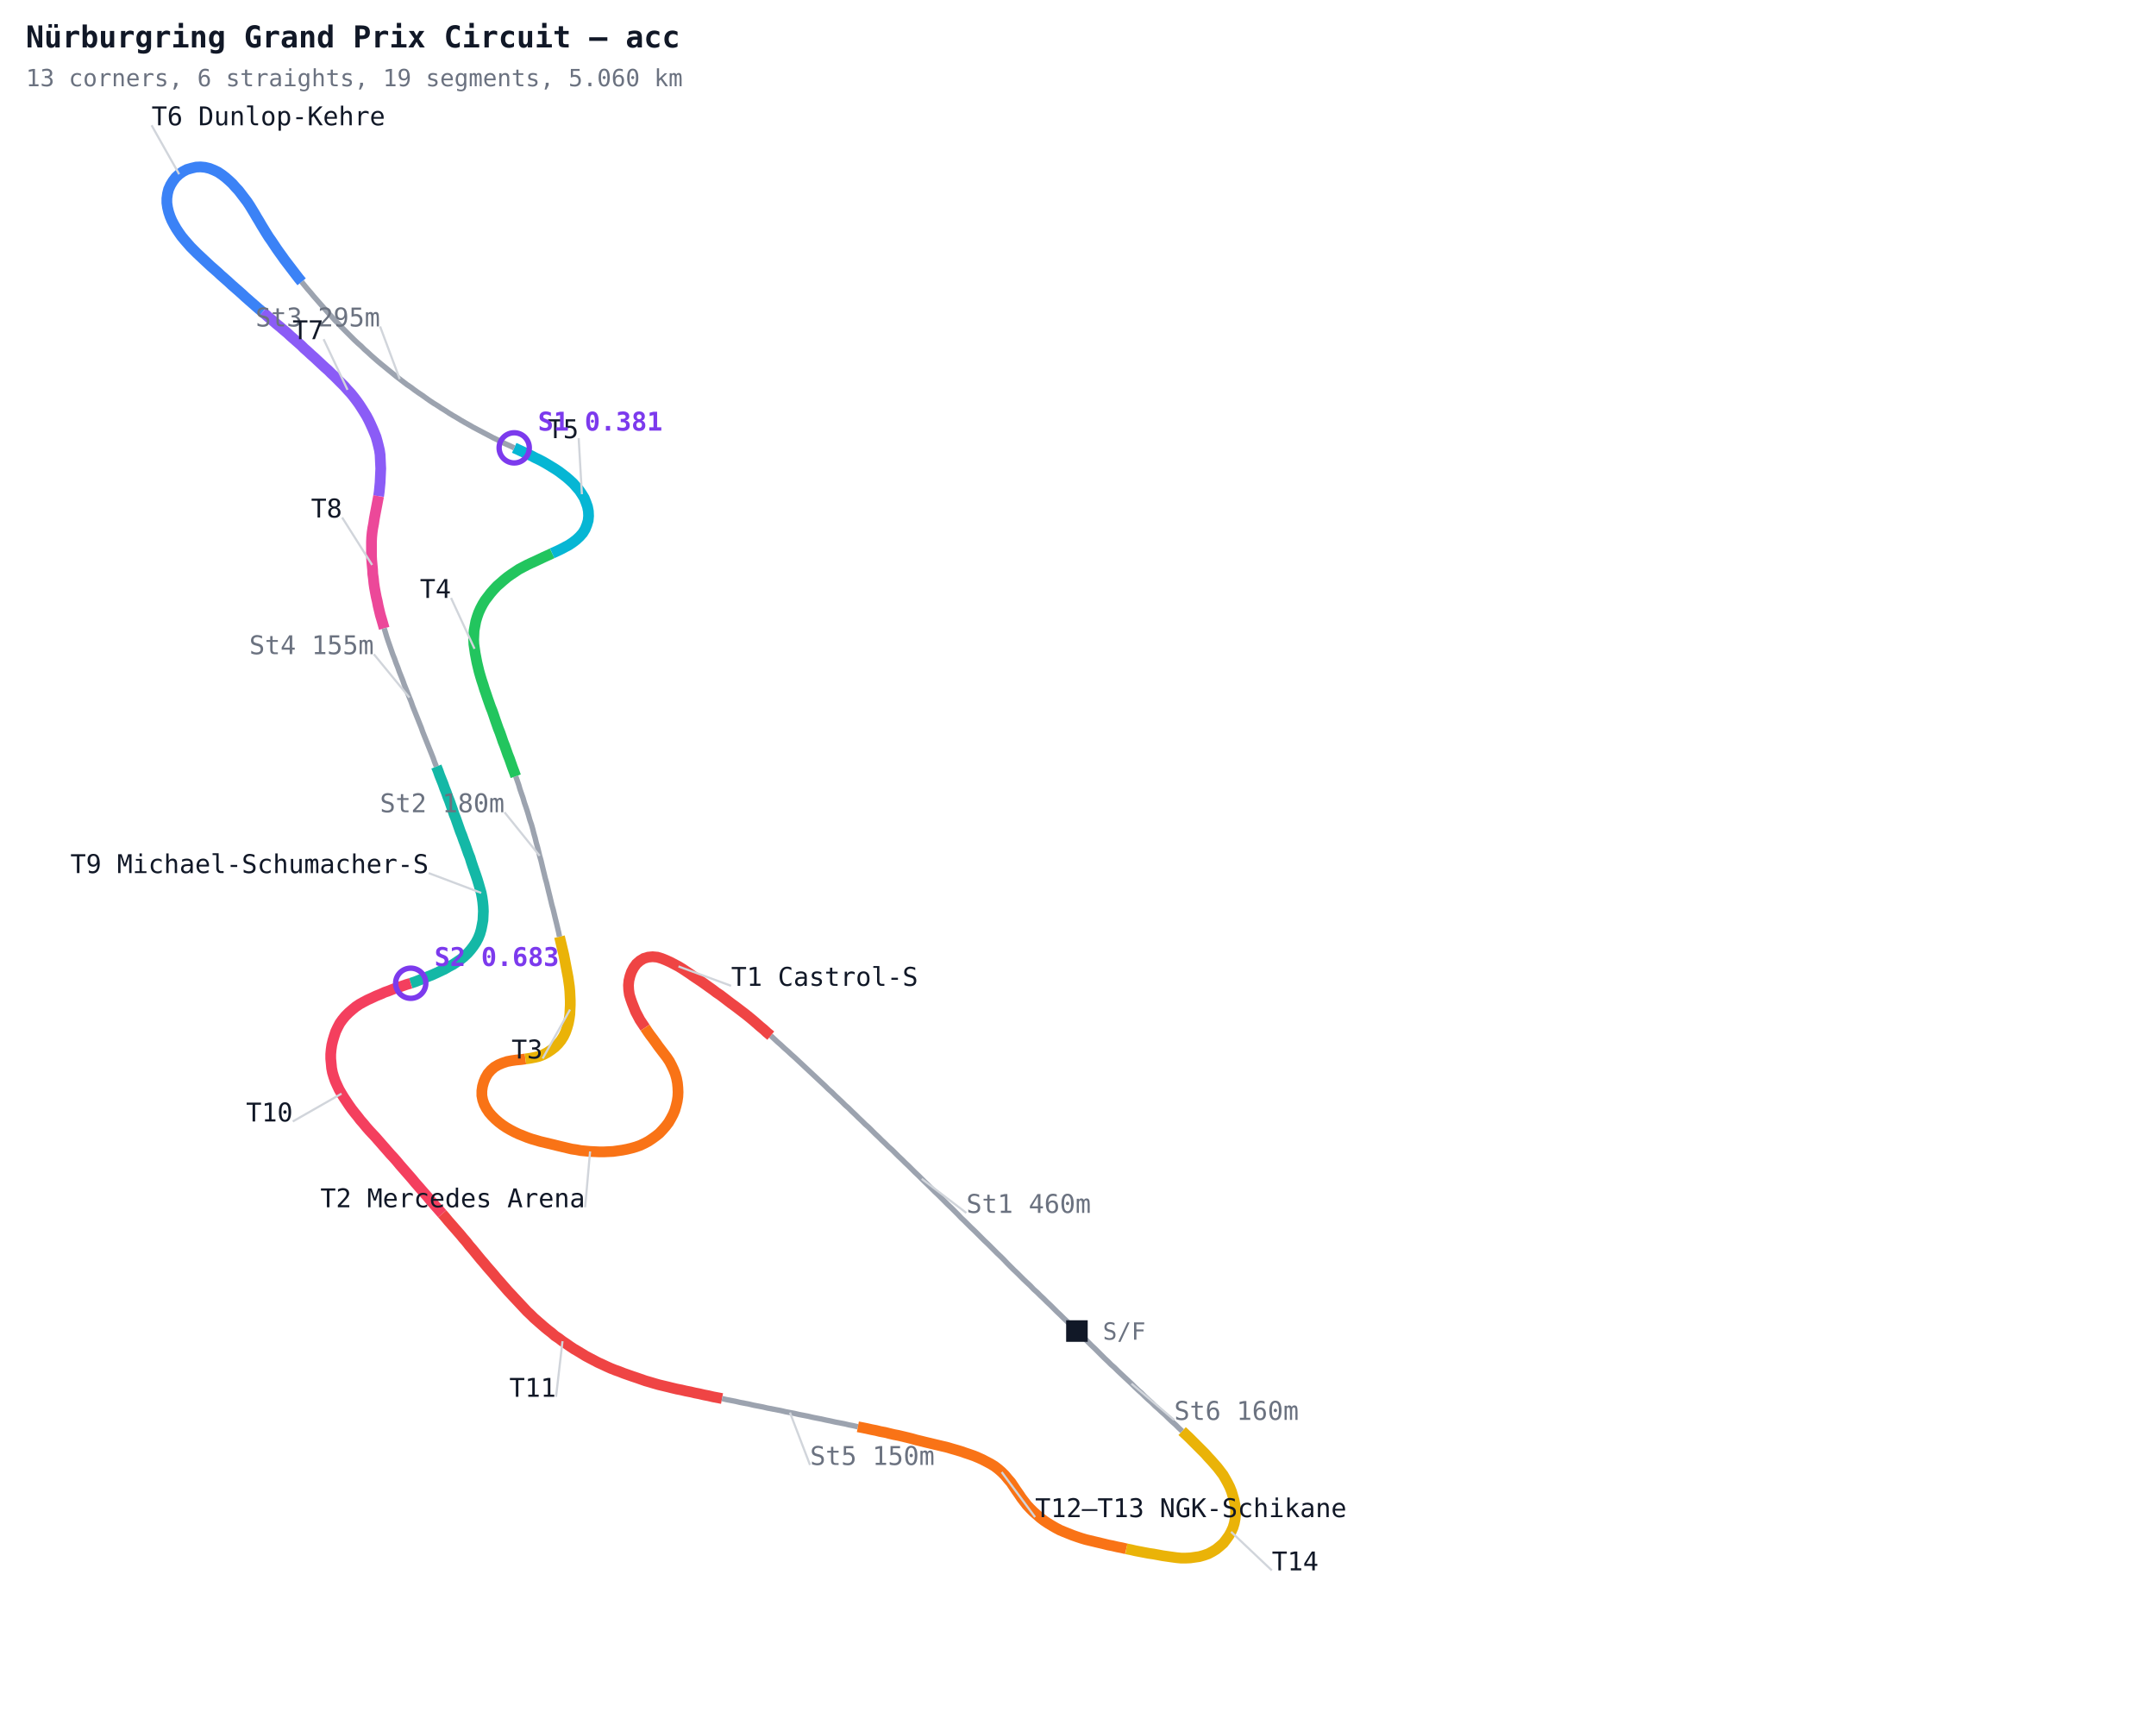
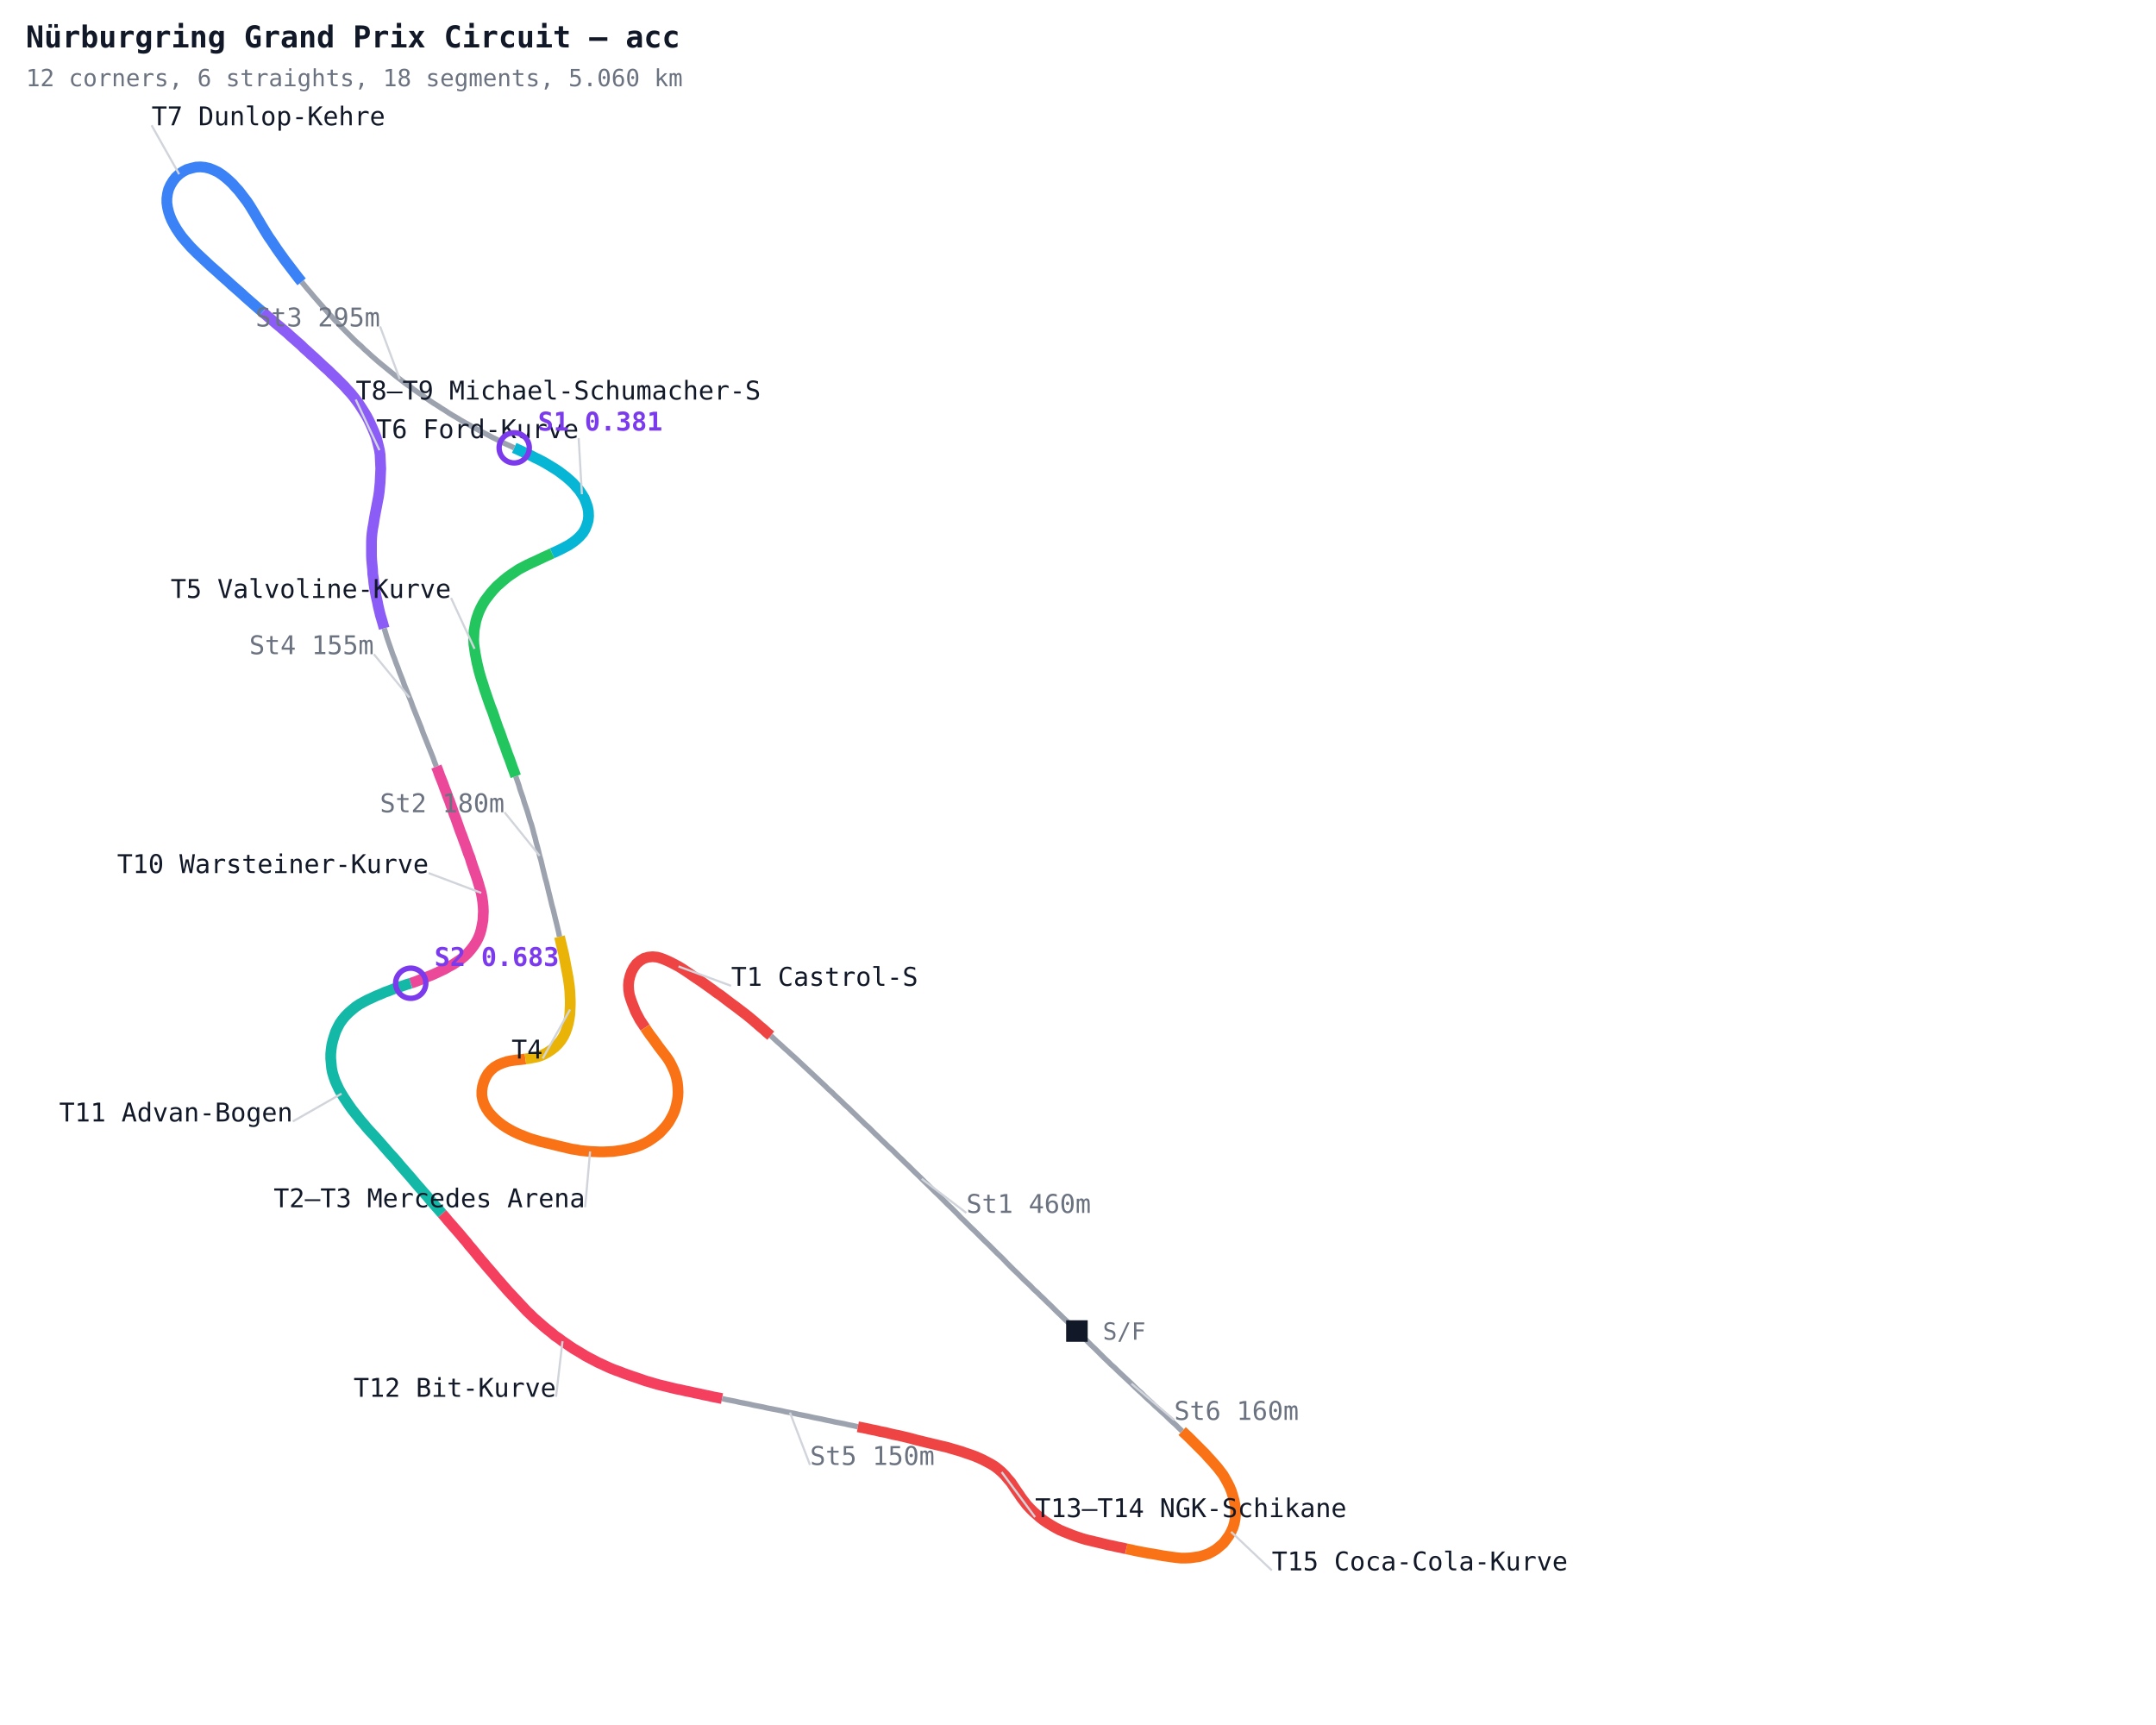
<svg xmlns="http://www.w3.org/2000/svg" width="1000" height="800" viewBox="0 0 1000 800">
  <defs>
    <style>
      .name { font-family: monospace; font-size: 12px; }
      .sector { font-family: monospace; font-size: 12px; fill: #7c3aed; font-weight: bold; }
      .title { font-family: monospace; font-size: 14px; fill: #111827; font-weight: bold; }
      .sub { font-family: monospace; font-size: 11px; fill: #6b7280; }
    </style>
  </defs>
  <rect width="1000" height="800" fill="#ffffff" />
  <polyline fill="none" stroke="#9ca3af" stroke-width="2.5" points="499.5,617.3 498.0,615.8 496.4,614.3 494.9,612.8 493.3,611.3 491.8,609.8 490.2,608.3 488.7,606.8 487.2,605.3 485.6,603.8 484.1,602.3 482.5,600.8 481.0,599.3 479.4,597.9 477.9,596.3 476.4,594.9 474.8,593.4 473.3,591.9 471.8,590.4 470.2,588.9 468.7,587.4 467.2,585.9 465.7,584.3 464.2,582.8 462.6,581.3 461.1,579.8 459.6,578.3 458.1,576.8 456.5,575.3 455.0,573.8 453.5,572.3 452.0,570.8 450.4,569.3 448.9,567.8 447.4,566.3 445.8,564.8 444.3,563.2 442.8,561.7 441.3,560.2 439.7,558.7 438.2,557.2 436.7,555.7 435.2,554.2 433.6,552.7 432.1,551.2 430.6,549.7 429.0,548.2 427.5,546.7 426.0,545.2 424.4,543.7 422.9,542.2 421.4,540.7 419.8,539.2 418.3,537.7 416.7,536.2 415.2,534.7 413.7,533.2 412.1,531.8 410.6,530.3 409.0,528.8 407.5,527.3 405.9,525.8 404.4,524.3 402.9,522.8 401.3,521.4 399.8,519.9 398.2,518.4 396.7,516.9 395.1,515.4 393.6,513.9 392.0,512.5 390.5,511.0 388.9,509.5 387.3,508.0 385.8,506.5 384.2,505.1 382.7,503.6 381.1,502.1 379.6,500.7 378.0,499.2 376.4,497.7 374.9,496.3 373.3,494.8 371.7,493.3 370.2,491.9 368.6,490.4 367.0,489.0 365.4,487.5 363.8,486.1 362.2,484.6 360.6,483.2 359.1,481.8 357.5,480.3" />
  <polyline fill="none" stroke="#ef4444" stroke-width="5" points="357.5,480.3 355.8,478.9 354.3,477.5 352.6,476.1 351.0,474.7 349.4,473.3 347.7,471.9 346.1,470.6 344.4,469.3 342.7,468.0 341.0,466.7 339.2,465.4 337.5,464.1 335.8,462.8 334.1,461.5 332.3,460.3 330.6,459.0 328.9,457.8 327.1,456.5 325.4,455.3 323.6,454.1 321.8,452.9 320.1,451.7 318.3,450.5 316.5,449.3 314.7,448.2 312.8,447.2 310.9,446.2 308.9,445.3 306.9,444.5 304.9,443.9 302.7,443.7 300.6,443.9 298.6,444.5 296.8,445.6 295.2,447.0 293.9,448.8 292.9,450.7 292.2,452.7 291.7,454.8 291.5,456.9 291.6,459.0 291.9,461.2 292.5,463.2 293.2,465.2 294.0,467.2 294.8,469.2 295.8,471.1 296.8,473.0 298.0,474.8 299.2,476.6" />
  <polyline fill="none" stroke="#f97316" stroke-width="5" points="299.2,476.6 300.4,478.4 301.6,480.1 302.9,481.8 304.2,483.6 305.4,485.3 306.7,487.0 308.0,488.7 309.3,490.4 310.5,492.2 311.5,494.1 312.4,496.0 313.2,498.0 313.8,500.1 314.2,502.2 314.4,504.3 314.5,506.5 314.4,508.6 314.1,510.7 313.6,512.8 313.0,514.9 312.2,516.8 311.2,518.7 310.1,520.6 308.8,522.3 307.4,523.9 305.9,525.5 304.3,526.8 302.5,528.1 300.7,529.3 298.8,530.3 296.9,531.2 294.9,531.9 292.8,532.5 290.7,533.0 288.6,533.4 286.5,533.7 284.4,534.0 282.2,534.1 280.1,534.2 278.0,534.2 275.8,534.1 273.7,534.0 271.5,533.8 269.4,533.6 267.3,533.2 265.2,532.9 263.1,532.4 261.0,531.9 258.9,531.4 256.9,530.9 254.8,530.4 252.7,529.9 250.6,529.4 248.6,528.8 246.5,528.2 244.5,527.5 242.5,526.7 240.5,525.9 238.6,525.0 236.7,524.0 234.8,522.9 233.0,521.7 231.3,520.4 229.7,519.0 228.2,517.5 226.8,515.9 225.6,514.1 224.6,512.2 223.9,510.2 223.5,508.1 223.5,505.9 223.8,503.8 224.4,501.7 225.2,499.8 226.3,497.9 227.7,496.3 229.3,494.9 231.2,493.8 233.1,493.0 235.2,492.3 237.3,491.9 239.4,491.6 241.6,491.4 243.7,491.1" />
  <polyline fill="none" stroke="#eab308" stroke-width="5" points="243.7,491.1 245.8,490.8 247.9,490.4 250.0,489.9 252.0,489.1 253.9,488.1 255.7,486.9 257.4,485.6 258.9,484.1 260.2,482.5 261.4,480.6 262.3,478.7 263.0,476.7 263.6,474.6 264.0,472.5 264.3,470.4 264.4,468.2 264.5,466.1 264.5,464.0 264.4,461.8 264.3,459.7 264.1,457.5 263.8,455.4 263.5,453.3 263.1,451.2 262.7,449.1 262.3,447.0 261.9,444.9 261.5,442.8 261.0,440.7 260.5,438.6 260.0,436.5 259.5,434.4" />
  <polyline fill="none" stroke="#9ca3af" stroke-width="2.5" points="259.5,434.4 259.1,432.3 258.6,430.2 258.1,428.1 257.6,426.1 257.1,424.0 256.6,421.9 256.0,419.8 255.5,417.7 255.0,415.6 254.5,413.6 254.0,411.5 253.5,409.4 252.9,407.3 252.4,405.2 251.9,403.2 251.4,401.1 250.9,399.0 250.3,396.9 249.8,394.8 249.3,392.8 248.7,390.7 248.2,388.6 247.6,386.5 247.1,384.5 246.5,382.4 245.8,380.4 245.2,378.3 244.6,376.3 243.9,374.2 243.2,372.2 242.6,370.1 241.9,368.1 241.2,366.1 240.6,364.0 239.9,362.0 239.2,360.0" />
  <polyline fill="none" stroke="#22c55e" stroke-width="5" points="239.2,360.0 238.5,358.0 237.7,355.9 237.0,353.9 236.3,351.9 235.5,349.9 234.8,347.9 234.1,345.9 233.3,343.9 232.6,341.8 231.9,339.8 231.1,337.8 230.4,335.8 229.7,333.8 229.0,331.7 228.3,329.7 227.5,327.7 226.8,325.7 226.1,323.7 225.4,321.6 224.7,319.6 224.1,317.6 223.4,315.5 222.8,313.5 222.2,311.4 221.7,309.3 221.2,307.2 220.8,305.1 220.4,303.0 220.1,300.9 219.8,298.8 219.7,296.6 219.8,294.5 219.9,292.4 220.3,290.2 220.7,288.1 221.3,286.1 222.0,284.1 222.9,282.1 223.9,280.2 225.0,278.4 226.3,276.7 227.6,275.0 229.0,273.4 230.5,271.8 232.1,270.4 233.7,269.0 235.4,267.6 237.1,266.4 238.9,265.2 240.7,264.0 242.6,263.0 244.5,262.0 246.4,261.1 248.4,260.2 250.3,259.3 252.2,258.4 254.2,257.5 256.1,256.6" />
  <polyline fill="none" stroke="#06b6d4" stroke-width="5" points="256.1,256.6 258.1,255.7 260.0,254.8 261.9,253.8 263.8,252.8 265.6,251.6 267.3,250.3 268.9,248.8 270.3,247.2 271.4,245.4 272.2,243.4 272.8,241.4 273.0,239.3 272.9,237.1 272.5,235.0 271.8,233.0 271.0,231.0 269.9,229.2 268.7,227.4 267.3,225.8 265.9,224.2 264.3,222.7 262.7,221.3 261.0,220.0 259.3,218.7 257.5,217.5 255.7,216.4 253.9,215.3 252.0,214.2 250.1,213.2 248.2,212.3 246.3,211.3 244.3,210.4 242.4,209.5 240.5,208.6 238.5,207.7" />
  <polyline fill="none" stroke="#9ca3af" stroke-width="2.5" points="238.5,207.7 236.6,206.8 234.6,205.9 232.7,205.0 230.8,204.0 228.9,203.1 227.0,202.1 225.1,201.1 223.2,200.1 221.3,199.1 219.4,198.1 217.5,197.0 215.7,196.0 213.8,194.9 212.0,193.8 210.1,192.7 208.3,191.6 206.5,190.4 204.7,189.3 202.9,188.1 201.1,187.0 199.3,185.8 197.6,184.6 195.8,183.3 194.0,182.1 192.3,180.9 190.6,179.6 188.8,178.4 187.1,177.1 185.4,175.8 183.7,174.5 182.0,173.1 180.4,171.8 178.7,170.4 177.1,169.1 175.4,167.7 173.8,166.3 172.2,164.9 170.6,163.4 169.0,162.0 167.5,160.5 165.9,159.1 164.3,157.6 162.8,156.1 161.3,154.6 159.8,153.1 158.3,151.6 156.8,150.0 155.3,148.5 153.9,146.9 152.4,145.3 151.0,143.7 149.6,142.1 148.2,140.5 146.8,138.9 145.4,137.3 144.0,135.6 142.6,134.0 141.2,132.3 139.9,130.7" />
  <polyline fill="none" stroke="#3b82f6" stroke-width="5" points="139.9,130.7 138.5,129.0 137.2,127.3 135.9,125.6 134.6,123.9 133.3,122.2 132.0,120.5 130.8,118.8 129.5,117.0 128.3,115.3 127.1,113.5 125.9,111.7 124.7,110.0 123.5,108.1 122.4,106.3 121.3,104.5 120.2,102.6 119.1,100.8 118.0,98.9 116.9,97.1 115.8,95.3 114.6,93.5 113.3,91.8 112.0,90.1 110.7,88.4 109.2,86.8 107.8,85.2 106.2,83.7 104.6,82.3 102.9,81.0 101.1,79.8 99.2,78.9 97.2,78.1 95.1,77.6 93.0,77.4 90.9,77.5 88.8,78.0 86.7,78.6 84.8,79.6 83.1,80.8 81.5,82.3 80.2,84.0 79.1,85.8 78.2,87.8 77.7,89.8 77.4,92.0 77.4,94.1 77.7,96.2 78.2,98.3 78.9,100.4 79.7,102.3 80.7,104.2 81.8,106.1 83.0,107.9 84.2,109.6 85.6,111.3 87.0,112.9 88.4,114.5 89.9,116.0 91.4,117.5 93.0,119.0 94.6,120.5 96.1,121.9 97.7,123.4 99.3,124.8 100.9,126.2 102.5,127.7 104.1,129.1 105.7,130.5 107.3,132.0 108.9,133.4 110.5,134.8 112.1,136.2 113.7,137.7 115.3,139.1 116.9,140.5 118.5,141.9 120.1,143.3 121.8,144.7" />
-   <polyline fill="none" stroke="#8b5cf6" stroke-width="5" points="121.8,144.7 123.4,146.1 125.0,147.5 126.7,148.9 128.3,150.3 129.9,151.6 131.5,153.0 133.2,154.4 134.8,155.9 136.4,157.3 138.0,158.7 139.6,160.1 141.1,161.6 142.7,163.0 144.3,164.5 145.9,165.9 147.5,167.4 149.0,168.8 150.6,170.3 152.2,171.7 153.7,173.2 155.3,174.7 156.8,176.2 158.3,177.7 159.8,179.2 161.2,180.8 162.7,182.4 164.0,184.0 165.3,185.7 166.6,187.5 167.7,189.2 168.9,191.1 170.0,192.9 171.0,194.8 171.9,196.7 172.8,198.7 173.6,200.6 174.4,202.6 175.0,204.7 175.5,206.7 176.0,208.8 176.3,210.9 176.4,213.1 176.5,215.2 176.6,217.3 176.5,219.5 176.4,221.6 176.3,223.8 176.1,225.9 175.9,228.0 175.6,230.1" />
-   <polyline fill="none" stroke="#ec4899" stroke-width="5" points="175.6,230.1 175.2,232.2 174.8,234.3 174.4,236.4 174.0,238.5 173.6,240.7 173.3,242.8 172.9,244.9 172.6,247.0 172.4,249.1 172.3,251.3 172.3,253.4 172.3,255.5 172.3,257.7 172.4,259.8 172.6,262.0 172.8,264.1 172.9,266.2 173.2,268.3 173.4,270.4 173.7,272.5 174.1,274.7 174.5,276.8 175.0,278.9 175.4,281.0 175.9,283.1 176.4,285.2 177.0,287.2 177.6,289.3 178.2,291.4" />
+   <polyline fill="none" stroke="#8b5cf6" stroke-width="5" points="121.8,144.7 123.4,146.1 125.0,147.5 126.7,148.9 128.3,150.3 129.9,151.6 131.5,153.0 133.2,154.4 134.8,155.9 136.4,157.3 138.0,158.7 139.6,160.1 141.1,161.6 142.7,163.0 144.3,164.5 145.9,165.9 147.5,167.4 149.0,168.8 150.6,170.3 152.2,171.7 153.7,173.2 155.3,174.7 156.8,176.2 158.3,177.7 159.8,179.2 161.2,180.8 162.7,182.4 164.0,184.0 165.3,185.7 166.6,187.5 167.7,189.2 168.9,191.1 170.0,192.9 171.0,194.8 171.9,196.7 172.8,198.7 173.6,200.6 174.4,202.6 175.0,204.7 175.5,206.7 176.0,208.8 176.3,210.9 176.4,213.1 176.5,215.2 176.6,217.3 176.5,219.5 176.4,221.6 176.3,223.8 176.1,225.9 175.9,228.0 175.6,230.1 175.2,232.2 174.8,234.3 174.4,236.4 174.0,238.5 173.6,240.7 173.3,242.8 172.9,244.9 172.6,247.0 172.4,249.1 172.3,251.3 172.3,253.4 172.3,255.5 172.3,257.7 172.4,259.8 172.6,262.0 172.8,264.1 172.9,266.2 173.2,268.3 173.4,270.4 173.7,272.5 174.1,274.7 174.5,276.8 175.0,278.9 175.4,281.0 175.9,283.1 176.4,285.2 177.0,287.2 177.6,289.3 178.2,291.4" />
  <polyline fill="none" stroke="#9ca3af" stroke-width="2.5" points="178.2,291.4 178.8,293.4 179.4,295.4 180.1,297.5 180.8,299.5 181.5,301.5 182.2,303.5 183.0,305.5 183.7,307.5 184.5,309.5 185.2,311.5 186.0,313.5 186.8,315.5 187.5,317.5 188.3,319.5 189.1,321.5 189.9,323.5 190.7,325.5 191.4,327.5 192.2,329.5 193.0,331.5 193.8,333.5 194.6,335.5 195.4,337.5 196.1,339.5 196.9,341.5 197.7,343.5 198.5,345.5 199.3,347.5 200.1,349.5 200.9,351.5 201.6,353.5 202.4,355.5" />
-   <polyline fill="none" stroke="#14b8a6" stroke-width="5" points="202.4,355.5 203.2,357.5 203.9,359.5 204.7,361.5 205.5,363.5 206.2,365.5 207.0,367.5 207.7,369.5 208.5,371.5 209.2,373.5 209.9,375.5 210.6,377.6 211.4,379.6 212.1,381.6 212.8,383.6 213.5,385.6 214.3,387.6 215.0,389.6 215.8,391.7 216.5,393.7 217.2,395.7 218.0,397.7 218.6,399.7 219.3,401.8 220.0,403.8 220.7,405.8 221.4,407.9 222.0,409.9 222.6,412.0 223.2,414.1 223.6,416.2 223.9,418.3 224.1,420.4 224.2,422.6 224.1,424.7 224.0,426.8 223.6,429.0 223.2,431.0 222.6,433.1 221.8,435.1 220.8,437.0 219.6,438.8 218.3,440.5 216.9,442.1 215.3,443.6 213.7,444.9 211.9,446.1 210.1,447.3 208.2,448.3 206.3,449.4 204.4,450.3 202.5,451.2 200.5,452.1 198.5,452.9 196.6,453.7 194.6,454.5 192.6,455.3 190.5,456.0" />
-   <polyline fill="none" stroke="#f43f5e" stroke-width="5" points="190.5,456.0 188.5,456.6 186.5,457.3 184.4,458.0 182.4,458.7 180.4,459.5 178.4,460.2 176.4,461.1 174.4,461.9 172.5,462.8 170.5,463.7 168.6,464.7 166.8,465.7 165.0,466.9 163.3,468.3 161.7,469.7 160.2,471.2 158.8,472.9 157.6,474.6 156.6,476.5 155.7,478.4 155.0,480.5 154.4,482.5 153.9,484.6 153.6,486.7 153.4,488.9 153.4,491.0 153.6,493.1 153.8,495.3 154.2,497.4 154.8,499.4 155.5,501.4 156.4,503.4 157.3,505.3 158.4,507.2 159.5,509.0 160.7,510.8 161.9,512.6 163.1,514.3 164.5,516.1 165.8,517.7 167.1,519.4 168.5,521.0 169.9,522.7 171.3,524.3 172.7,525.8 174.2,527.4 175.6,529.0 177.0,530.6 178.4,532.2 179.8,533.8 181.2,535.4 182.7,537.0 184.1,538.6 185.5,540.3 186.9,541.9 188.3,543.5 189.7,545.1 191.1,546.7 192.5,548.4 193.9,550.0 195.3,551.6 196.7,553.2 198.1,554.8 199.5,556.5 200.9,558.1 202.3,559.7 203.7,561.3 205.1,562.9" />
-   <polyline fill="none" stroke="#ef4444" stroke-width="5" points="205.1,562.9 206.5,564.5 207.9,566.2 209.3,567.8 210.7,569.4 212.1,571.0 213.5,572.6 214.9,574.3 216.3,575.9 217.6,577.6 219.0,579.2 220.4,580.9 221.7,582.5 223.1,584.2 224.5,585.8 225.9,587.5 227.3,589.1 228.7,590.7 230.1,592.4 231.5,594.0 232.9,595.6 234.3,597.2 235.7,598.8 237.2,600.4 238.6,601.9 240.1,603.5 241.6,605.1 243.0,606.6 244.5,608.2 246.1,609.7 247.6,611.2 249.2,612.6 250.8,614.0 252.4,615.4 254.1,616.8 255.8,618.1 257.4,619.5 259.2,620.7 260.9,622.0 262.7,623.2 264.4,624.4 266.2,625.6 268.1,626.7 269.9,627.8 271.7,628.9 273.6,629.9 275.5,630.9 277.4,631.9 279.4,632.8 281.3,633.7 283.3,634.6 285.3,635.4 287.3,636.1 289.3,636.9 291.3,637.6 293.3,638.3 295.4,639.0 297.4,639.7 299.4,640.4 301.5,641.0 303.5,641.6 305.6,642.2 307.7,642.7 309.8,643.2 311.8,643.7 313.9,644.2 316.0,644.6 318.1,645.1 320.2,645.5 322.3,646.0 324.4,646.4 326.5,646.9 328.6,647.3 330.7,647.8 332.8,648.2 334.9,648.6" />
+   <polyline fill="none" stroke="#ec4899" stroke-width="5" points="202.4,355.5 203.2,357.5 203.9,359.5 204.7,361.5 205.5,363.5 206.2,365.5 207.0,367.5 207.7,369.5 208.5,371.5 209.2,373.5 209.9,375.5 210.6,377.6 211.4,379.6 212.1,381.6 212.8,383.6 213.5,385.6 214.3,387.6 215.0,389.6 215.8,391.7 216.5,393.7 217.2,395.7 218.0,397.7 218.6,399.7 219.3,401.8 220.0,403.8 220.7,405.8 221.4,407.9 222.0,409.9 222.6,412.0 223.2,414.1 223.6,416.2 223.9,418.3 224.1,420.4 224.2,422.6 224.1,424.7 224.0,426.8 223.6,429.0 223.2,431.0 222.6,433.1 221.8,435.1 220.8,437.0 219.6,438.8 218.3,440.5 216.9,442.1 215.3,443.6 213.7,444.9 211.9,446.1 210.1,447.3 208.2,448.3 206.3,449.4 204.4,450.3 202.5,451.2 200.5,452.1 198.5,452.9 196.6,453.7 194.6,454.5 192.6,455.3 190.5,456.0" />
+   <polyline fill="none" stroke="#14b8a6" stroke-width="5" points="190.5,456.0 188.5,456.6 186.5,457.3 184.4,458.0 182.4,458.7 180.4,459.5 178.4,460.2 176.4,461.1 174.4,461.9 172.5,462.8 170.5,463.7 168.6,464.7 166.8,465.7 165.0,466.9 163.3,468.3 161.7,469.7 160.2,471.2 158.8,472.9 157.6,474.6 156.6,476.5 155.7,478.4 155.0,480.5 154.4,482.5 153.9,484.6 153.6,486.7 153.4,488.9 153.4,491.0 153.6,493.1 153.8,495.3 154.2,497.4 154.8,499.4 155.5,501.4 156.4,503.4 157.3,505.3 158.4,507.2 159.5,509.0 160.7,510.8 161.9,512.6 163.1,514.3 164.5,516.1 165.8,517.7 167.1,519.4 168.5,521.0 169.9,522.7 171.3,524.3 172.7,525.8 174.2,527.4 175.6,529.0 177.0,530.6 178.4,532.2 179.8,533.8 181.2,535.4 182.7,537.0 184.1,538.6 185.5,540.3 186.9,541.9 188.3,543.5 189.7,545.1 191.1,546.7 192.5,548.4 193.9,550.0 195.3,551.6 196.7,553.2 198.1,554.8 199.5,556.5 200.9,558.1 202.3,559.7 203.7,561.3 205.1,562.9" />
+   <polyline fill="none" stroke="#f43f5e" stroke-width="5" points="205.1,562.9 206.5,564.5 207.9,566.2 209.3,567.8 210.7,569.4 212.1,571.0 213.5,572.6 214.9,574.3 216.3,575.9 217.6,577.6 219.0,579.2 220.4,580.9 221.7,582.5 223.1,584.2 224.5,585.8 225.9,587.5 227.3,589.1 228.7,590.7 230.1,592.4 231.5,594.0 232.9,595.6 234.3,597.2 235.7,598.8 237.2,600.4 238.6,601.9 240.1,603.5 241.6,605.1 243.0,606.6 244.5,608.2 246.1,609.7 247.6,611.2 249.2,612.6 250.8,614.0 252.4,615.4 254.1,616.8 255.8,618.1 257.4,619.5 259.2,620.7 260.9,622.0 262.7,623.2 264.4,624.4 266.2,625.6 268.1,626.7 269.9,627.8 271.7,628.9 273.6,629.9 275.5,630.9 277.4,631.9 279.4,632.8 281.3,633.7 283.3,634.6 285.3,635.4 287.3,636.1 289.3,636.9 291.3,637.6 293.3,638.3 295.4,639.0 297.4,639.7 299.4,640.4 301.5,641.0 303.5,641.6 305.6,642.2 307.7,642.7 309.8,643.2 311.8,643.7 313.9,644.2 316.0,644.6 318.1,645.1 320.2,645.5 322.3,646.0 324.4,646.4 326.5,646.9 328.6,647.3 330.7,647.8 332.8,648.2 334.9,648.6" />
  <polyline fill="none" stroke="#9ca3af" stroke-width="2.5" points="334.9,648.6 337.0,649.1 339.1,649.5 341.2,649.9 343.3,650.4 345.4,650.8 347.5,651.2 349.6,651.7 351.7,652.1 353.8,652.5 355.9,653.0 358.0,653.4 360.1,653.8 362.2,654.2 364.3,654.7 366.4,655.1 368.5,655.5 370.6,656.0 372.7,656.4 374.8,656.8 376.9,657.3 378.9,657.7 381.0,658.1 383.2,658.6 385.2,659.0 387.4,659.5 389.5,659.9 391.6,660.3 393.7,660.8 395.8,661.2 397.9,661.7" />
-   <polyline fill="none" stroke="#f97316" stroke-width="5" points="397.9,661.7 400.0,662.1 402.0,662.5 404.2,663.0 406.3,663.4 408.3,663.9 410.5,664.3 412.5,664.8 414.6,665.3 416.7,665.7 418.8,666.2 420.9,666.7 422.9,667.2 425.0,667.8 427.1,668.3 429.1,668.8 431.2,669.3 433.3,669.8 435.4,670.3 437.5,670.8 439.6,671.3 441.6,671.9 443.7,672.5 445.7,673.1 447.7,673.8 449.8,674.5 451.8,675.2 453.7,676.0 455.7,676.9 457.6,677.9 459.5,678.9 461.3,680.0 463.0,681.3 464.6,682.7 466.1,684.2 467.5,685.9 468.9,687.5 470.1,689.3 471.3,691.1 472.5,692.8 473.7,694.6 475.0,696.3 476.3,698.0 477.8,699.6 479.3,701.1 480.9,702.5 482.5,703.9 484.2,705.2 486.0,706.4 487.8,707.5 489.7,708.6 491.6,709.6 493.5,710.4 495.5,711.2 497.5,712.0 499.5,712.7 501.6,713.4 503.6,714.0 505.7,714.5 507.8,715.0 509.9,715.5 512.0,716.0 514.0,716.5 516.1,716.9 518.2,717.4 520.3,717.8 522.4,718.3" />
-   <polyline fill="none" stroke="#eab308" stroke-width="5" points="522.4,718.3 524.5,718.7 526.6,719.2 528.7,719.6 530.8,720.0 532.9,720.4 535.0,720.7 537.2,721.1 539.3,721.5 541.4,721.8 543.5,722.1 545.7,722.4 547.8,722.6 549.9,722.6 552.1,722.5 554.2,722.2 556.3,721.9 558.4,721.3 560.4,720.6 562.3,719.6 564.1,718.5 565.8,717.1 567.4,715.7 568.7,714.0 570.0,712.2 571.0,710.4 571.9,708.4 572.5,706.4 572.9,704.3 573.1,702.1 573.1,700.0 572.8,697.9 572.4,695.8 571.8,693.7 571.2,691.7 570.4,689.7 569.4,687.7 568.4,685.9 567.3,684.0 566.0,682.3 564.7,680.6 563.3,679.0 561.9,677.4 560.4,675.8 559.0,674.2 557.5,672.7 556.0,671.2 554.4,669.6 552.9,668.1 551.4,666.6 549.8,665.1 548.3,663.7" />
+   <polyline fill="none" stroke="#ef4444" stroke-width="5" points="397.9,661.7 400.0,662.1 402.0,662.5 404.2,663.0 406.3,663.4 408.3,663.9 410.5,664.3 412.5,664.8 414.6,665.3 416.7,665.7 418.8,666.2 420.9,666.7 422.9,667.2 425.0,667.8 427.1,668.3 429.1,668.8 431.2,669.3 433.3,669.8 435.4,670.3 437.5,670.8 439.6,671.3 441.6,671.9 443.7,672.5 445.7,673.1 447.7,673.8 449.8,674.5 451.8,675.2 453.7,676.0 455.7,676.9 457.6,677.9 459.5,678.9 461.3,680.0 463.0,681.3 464.6,682.7 466.1,684.2 467.5,685.9 468.9,687.5 470.1,689.3 471.3,691.1 472.5,692.8 473.7,694.6 475.0,696.3 476.3,698.0 477.8,699.6 479.3,701.1 480.9,702.5 482.5,703.9 484.2,705.2 486.0,706.4 487.8,707.5 489.7,708.6 491.6,709.6 493.5,710.4 495.5,711.2 497.5,712.0 499.5,712.7 501.6,713.4 503.6,714.0 505.7,714.5 507.8,715.0 509.9,715.5 512.0,716.0 514.0,716.5 516.1,716.9 518.2,717.4 520.3,717.8 522.4,718.3" />
+   <polyline fill="none" stroke="#f97316" stroke-width="5" points="522.4,718.3 524.5,718.7 526.6,719.2 528.7,719.6 530.8,720.0 532.9,720.4 535.0,720.7 537.2,721.1 539.3,721.5 541.4,721.8 543.5,722.1 545.7,722.4 547.8,722.6 549.9,722.6 552.1,722.5 554.2,722.2 556.3,721.9 558.4,721.3 560.4,720.6 562.3,719.6 564.1,718.5 565.8,717.1 567.4,715.7 568.7,714.0 570.0,712.2 571.0,710.4 571.9,708.4 572.5,706.4 572.9,704.3 573.1,702.1 573.1,700.0 572.8,697.9 572.4,695.8 571.8,693.7 571.2,691.7 570.4,689.7 569.4,687.7 568.4,685.9 567.3,684.0 566.0,682.3 564.7,680.6 563.3,679.0 561.9,677.4 560.4,675.8 559.0,674.2 557.5,672.7 556.0,671.2 554.4,669.6 552.9,668.1 551.4,666.6 549.8,665.1 548.3,663.7" />
  <polyline fill="none" stroke="#9ca3af" stroke-width="2.5" points="548.3,663.7 546.7,662.2 545.2,660.7 543.6,659.3 542.0,657.8 540.5,656.3 538.9,654.9 537.3,653.4 535.7,652.0 534.2,650.5 532.6,649.1 531.0,647.6 529.5,646.1 527.9,644.7 526.3,643.2 524.8,641.7 523.2,640.2 521.7,638.8 520.1,637.3 518.5,635.8 517.0,634.3 515.4,632.9 513.9,631.4 512.3,629.9 510.8,628.4 509.3,626.9 507.8,625.4 506.2,623.9 504.7,622.4 503.2,620.9 501.6,619.4 500.1,617.9" />
  <line x1="427.5" y1="546.7" x2="448.2" y2="562.5" stroke="#d1d5db" stroke-width="1" />
  <text x="448.2" y="562.5" text-anchor="start" class="name" fill="#6b7280">St1 460m</text>
  <line x1="314.7" y1="448.2" x2="339.1" y2="457.2" stroke="#d1d5db" stroke-width="1" />
  <text x="339.1" y="457.2" text-anchor="start" class="name" fill="#111827">T1 Castrol-S</text>
  <line x1="273.7" y1="534.0" x2="271.4" y2="559.9" stroke="#d1d5db" stroke-width="1" />
-   <text x="271.4" y="559.9" text-anchor="end" class="name" fill="#111827">T2 Mercedes Arena</text>
+   <text x="271.4" y="559.9" text-anchor="end" class="name" fill="#111827">T2–T3 Mercedes Arena</text>
  <line x1="264.4" y1="468.2" x2="251.7" y2="490.9" stroke="#d1d5db" stroke-width="1" />
-   <text x="251.7" y="490.9" text-anchor="end" class="name" fill="#111827">T3</text>
+   <text x="251.7" y="490.9" text-anchor="end" class="name" fill="#111827">T4</text>
  <line x1="250.3" y1="396.9" x2="234.0" y2="376.7" stroke="#d1d5db" stroke-width="1" />
  <text x="234.0" y="376.7" text-anchor="end" class="name" fill="#6b7280">St2 180m</text>
  <line x1="220.1" y1="300.9" x2="209.2" y2="277.3" stroke="#d1d5db" stroke-width="1" />
-   <text x="209.2" y="277.3" text-anchor="end" class="name" fill="#111827">T4</text>
+   <text x="209.2" y="277.3" text-anchor="end" class="name" fill="#111827">T5 Valvoline-Kurve</text>
  <line x1="269.9" y1="229.2" x2="268.4" y2="203.2" stroke="#d1d5db" stroke-width="1" />
-   <text x="268.4" y="203.2" text-anchor="end" class="name" fill="#111827">T5</text>
+   <text x="268.4" y="203.2" text-anchor="end" class="name" fill="#111827">T6 Ford-Kurve</text>
  <line x1="185.4" y1="175.8" x2="176.3" y2="151.4" stroke="#d1d5db" stroke-width="1" />
  <text x="176.3" y="151.4" text-anchor="end" class="name" fill="#6b7280">St3 295m</text>
  <line x1="83.1" y1="80.8" x2="70.3" y2="58.1" stroke="#d1d5db" stroke-width="1" />
-   <text x="70.3" y="58.1" text-anchor="start" class="name" fill="#111827">T6 Dunlop-Kehre</text>
-   <line x1="161.2" y1="180.8" x2="150.1" y2="157.3" stroke="#d1d5db" stroke-width="1" />
-   <text x="150.1" y="157.3" text-anchor="end" class="name" fill="#111827">T7</text>
-   <line x1="172.6" y1="262.0" x2="158.7" y2="240.0" stroke="#d1d5db" stroke-width="1" />
-   <text x="158.7" y="240.0" text-anchor="end" class="name" fill="#111827">T8</text>
+   <text x="70.3" y="58.1" text-anchor="start" class="name" fill="#111827">T7 Dunlop-Kehre</text>
+   <line x1="176.0" y1="208.8" x2="165.0" y2="185.3" stroke="#d1d5db" stroke-width="1" />
+   <text x="165.0" y="185.3" text-anchor="start" class="name" fill="#111827">T8–T9 Michael-Schumacher-S</text>
  <line x1="189.9" y1="323.5" x2="173.4" y2="303.4" stroke="#d1d5db" stroke-width="1" />
  <text x="173.4" y="303.4" text-anchor="end" class="name" fill="#6b7280">St4 155m</text>
  <line x1="223.2" y1="414.1" x2="198.8" y2="404.9" stroke="#d1d5db" stroke-width="1" />
-   <text x="198.8" y="404.9" text-anchor="end" class="name" fill="#111827">T9 Michael-Schumacher-S</text>
+   <text x="198.8" y="404.9" text-anchor="end" class="name" fill="#111827">T10 Warsteiner-Kurve</text>
  <line x1="158.4" y1="507.2" x2="135.8" y2="520.1" stroke="#d1d5db" stroke-width="1" />
-   <text x="135.8" y="520.1" text-anchor="end" class="name" fill="#111827">T10</text>
+   <text x="135.8" y="520.1" text-anchor="end" class="name" fill="#111827">T11 Advan-Bogen</text>
  <line x1="260.9" y1="622.0" x2="257.9" y2="647.8" stroke="#d1d5db" stroke-width="1" />
-   <text x="257.9" y="647.8" text-anchor="end" class="name" fill="#111827">T11</text>
+   <text x="257.9" y="647.8" text-anchor="end" class="name" fill="#111827">T12 Bit-Kurve</text>
  <line x1="366.4" y1="655.1" x2="375.7" y2="679.4" stroke="#d1d5db" stroke-width="1" />
  <text x="375.7" y="679.4" text-anchor="start" class="name" fill="#6b7280">St5 150m</text>
  <line x1="464.6" y1="682.7" x2="480.1" y2="703.6" stroke="#d1d5db" stroke-width="1" />
-   <text x="480.1" y="703.6" text-anchor="start" class="name" fill="#111827">T12–T13 NGK-Schikane</text>
+   <text x="480.1" y="703.6" text-anchor="start" class="name" fill="#111827">T13–T14 NGK-Schikane</text>
  <line x1="571.0" y1="710.4" x2="589.9" y2="728.3" stroke="#d1d5db" stroke-width="1" />
-   <text x="589.9" y="728.3" text-anchor="start" class="name" fill="#111827">T14</text>
+   <text x="589.9" y="728.3" text-anchor="start" class="name" fill="#111827">T15 Coca-Cola-Kurve</text>
  <line x1="524.8" y1="641.7" x2="544.6" y2="658.5" stroke="#d1d5db" stroke-width="1" />
  <text x="544.6" y="658.5" text-anchor="start" class="name" fill="#6b7280">St6 160m</text>
  <circle cx="238.5" cy="207.7" r="7" fill="none" stroke="#7c3aed" stroke-width="2.5" />
  <text x="249.5" y="199.7" class="sector">S1 0.381</text>
  <circle cx="190.5" cy="456.0" r="7" fill="none" stroke="#7c3aed" stroke-width="2.5" />
  <text x="201.5" y="448.0" class="sector">S2 0.683</text>
  <rect x="494.5" y="612.3" width="10" height="10" fill="#111827" />
  <text x="511.5" y="621.3" class="sub">S/F</text>
  <text class="title" x="12" y="22">Nürburgring Grand Prix Circuit — acc</text>
-   <text class="sub" x="12" y="40">13 corners, 6 straights, 19 segments, 5.060 km</text>
+   <text class="sub" x="12" y="40">12 corners, 6 straights, 18 segments, 5.060 km</text>
</svg>
